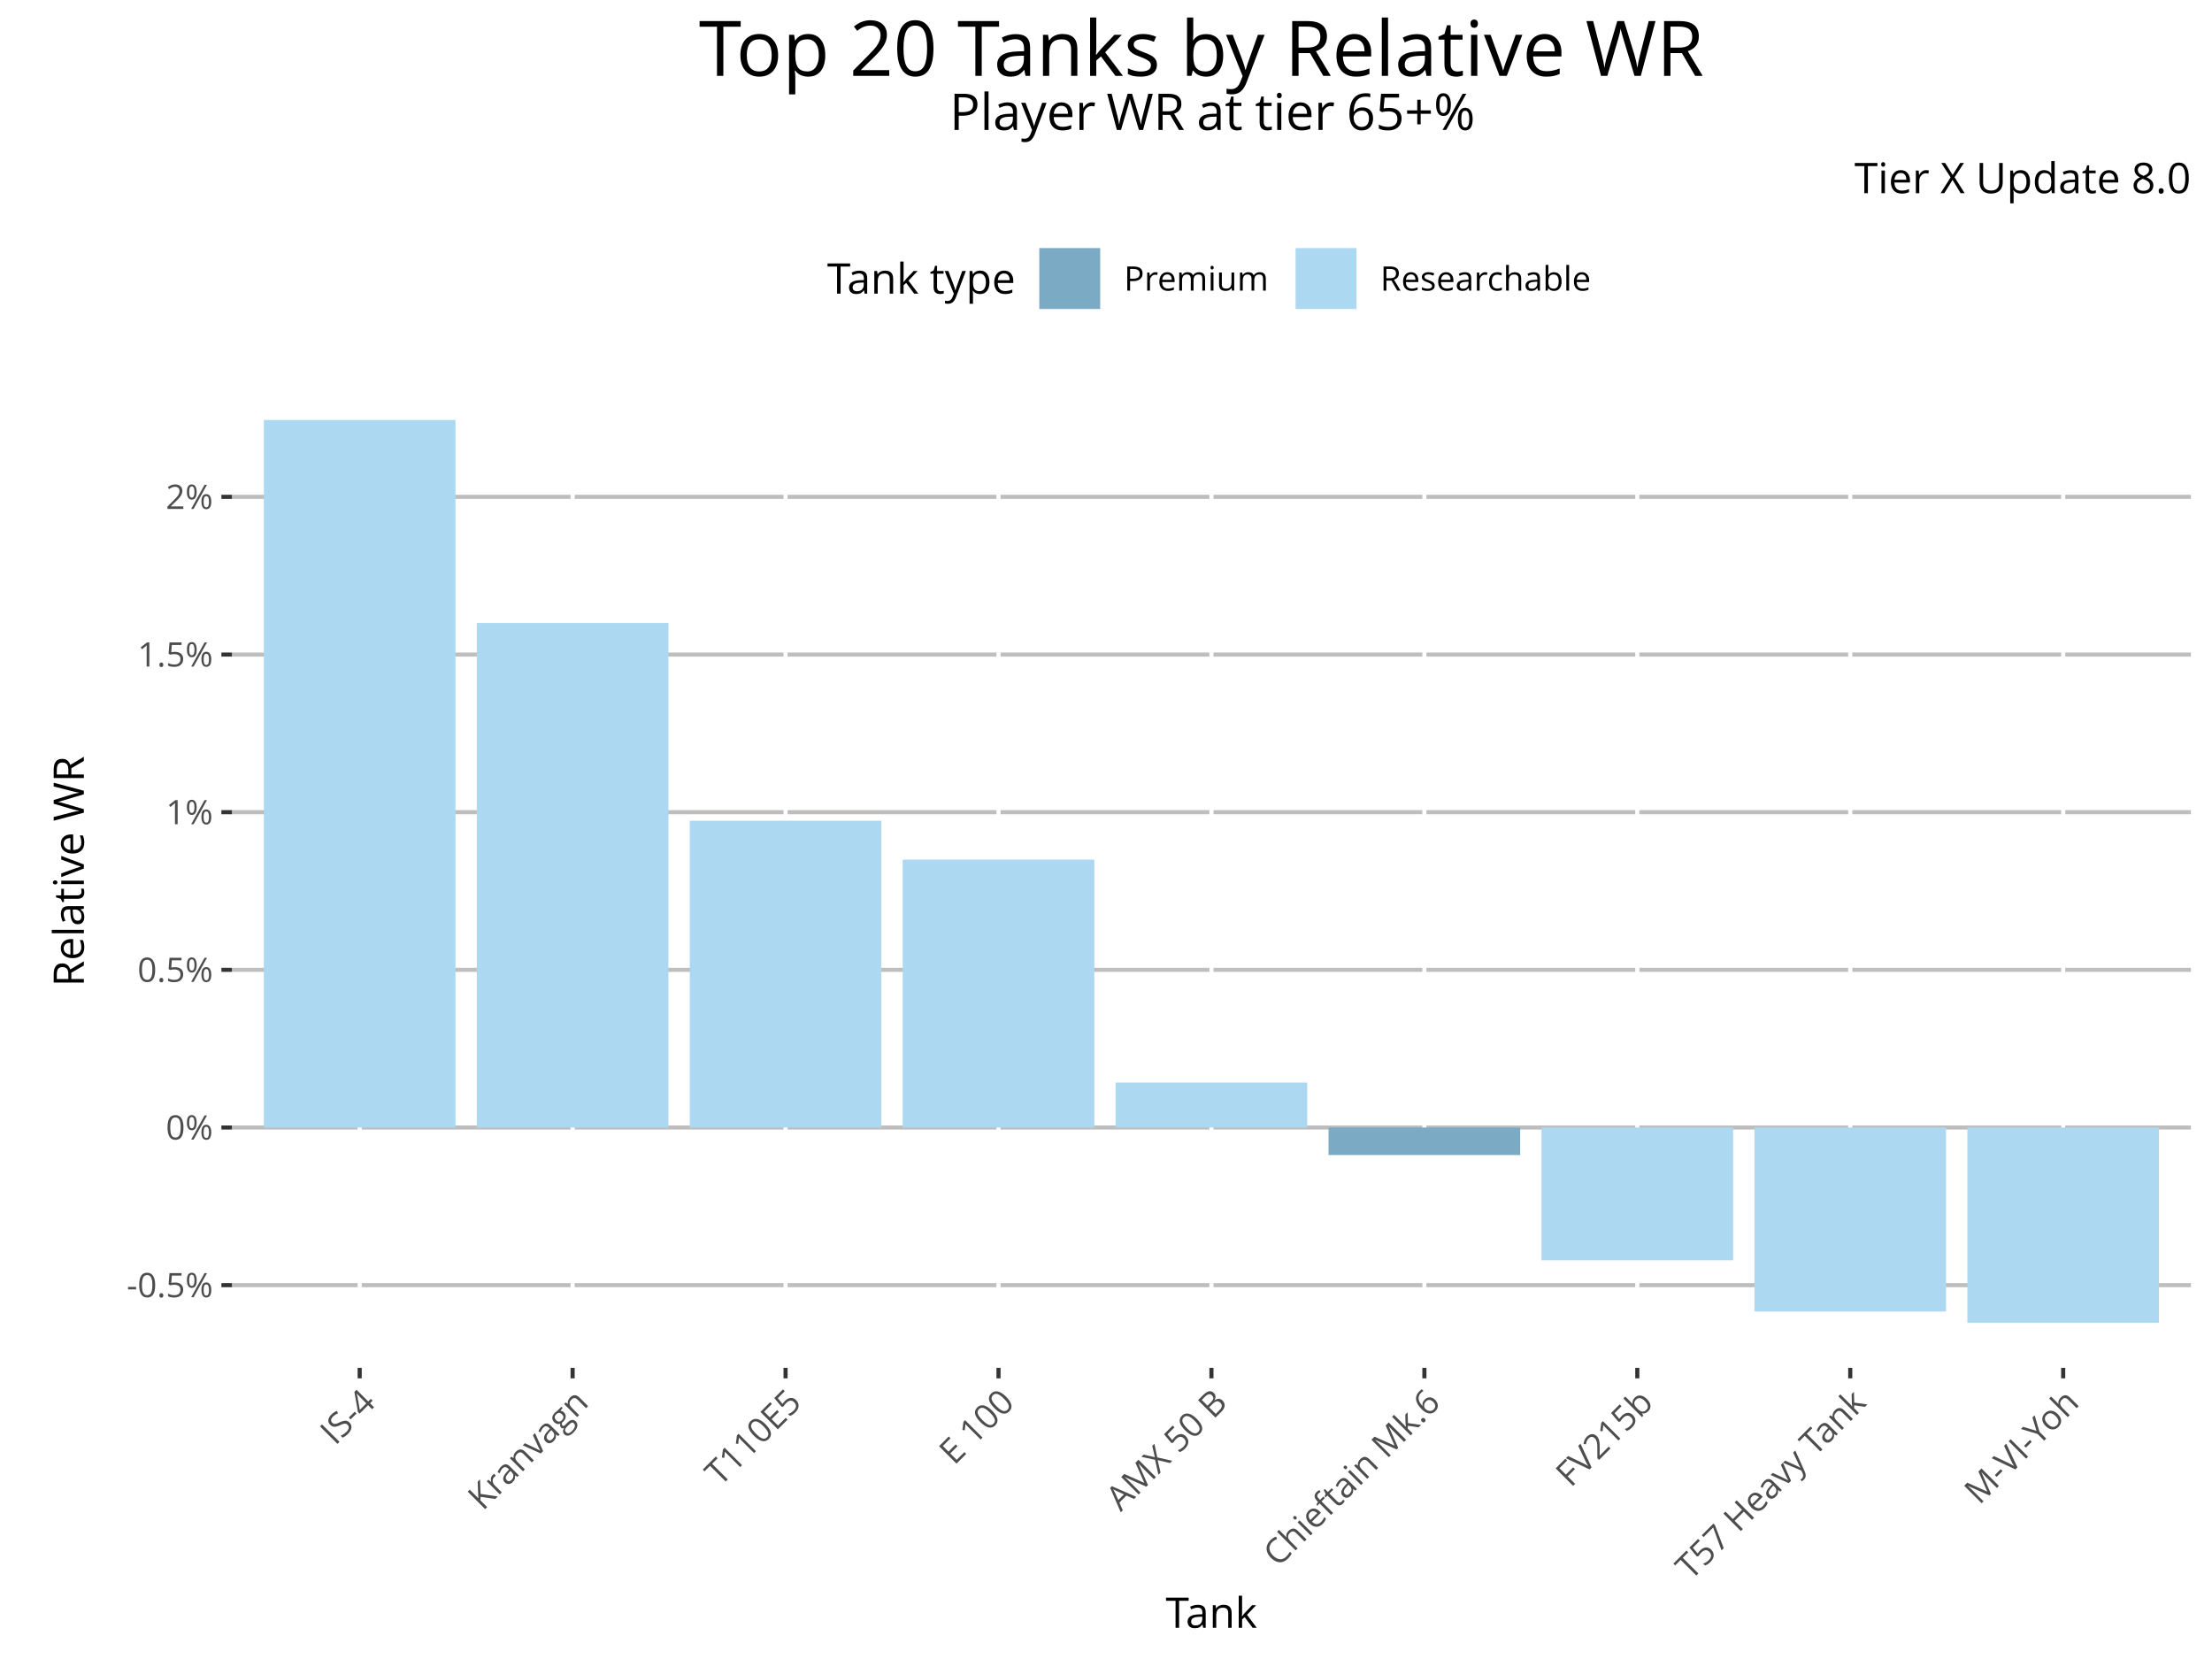
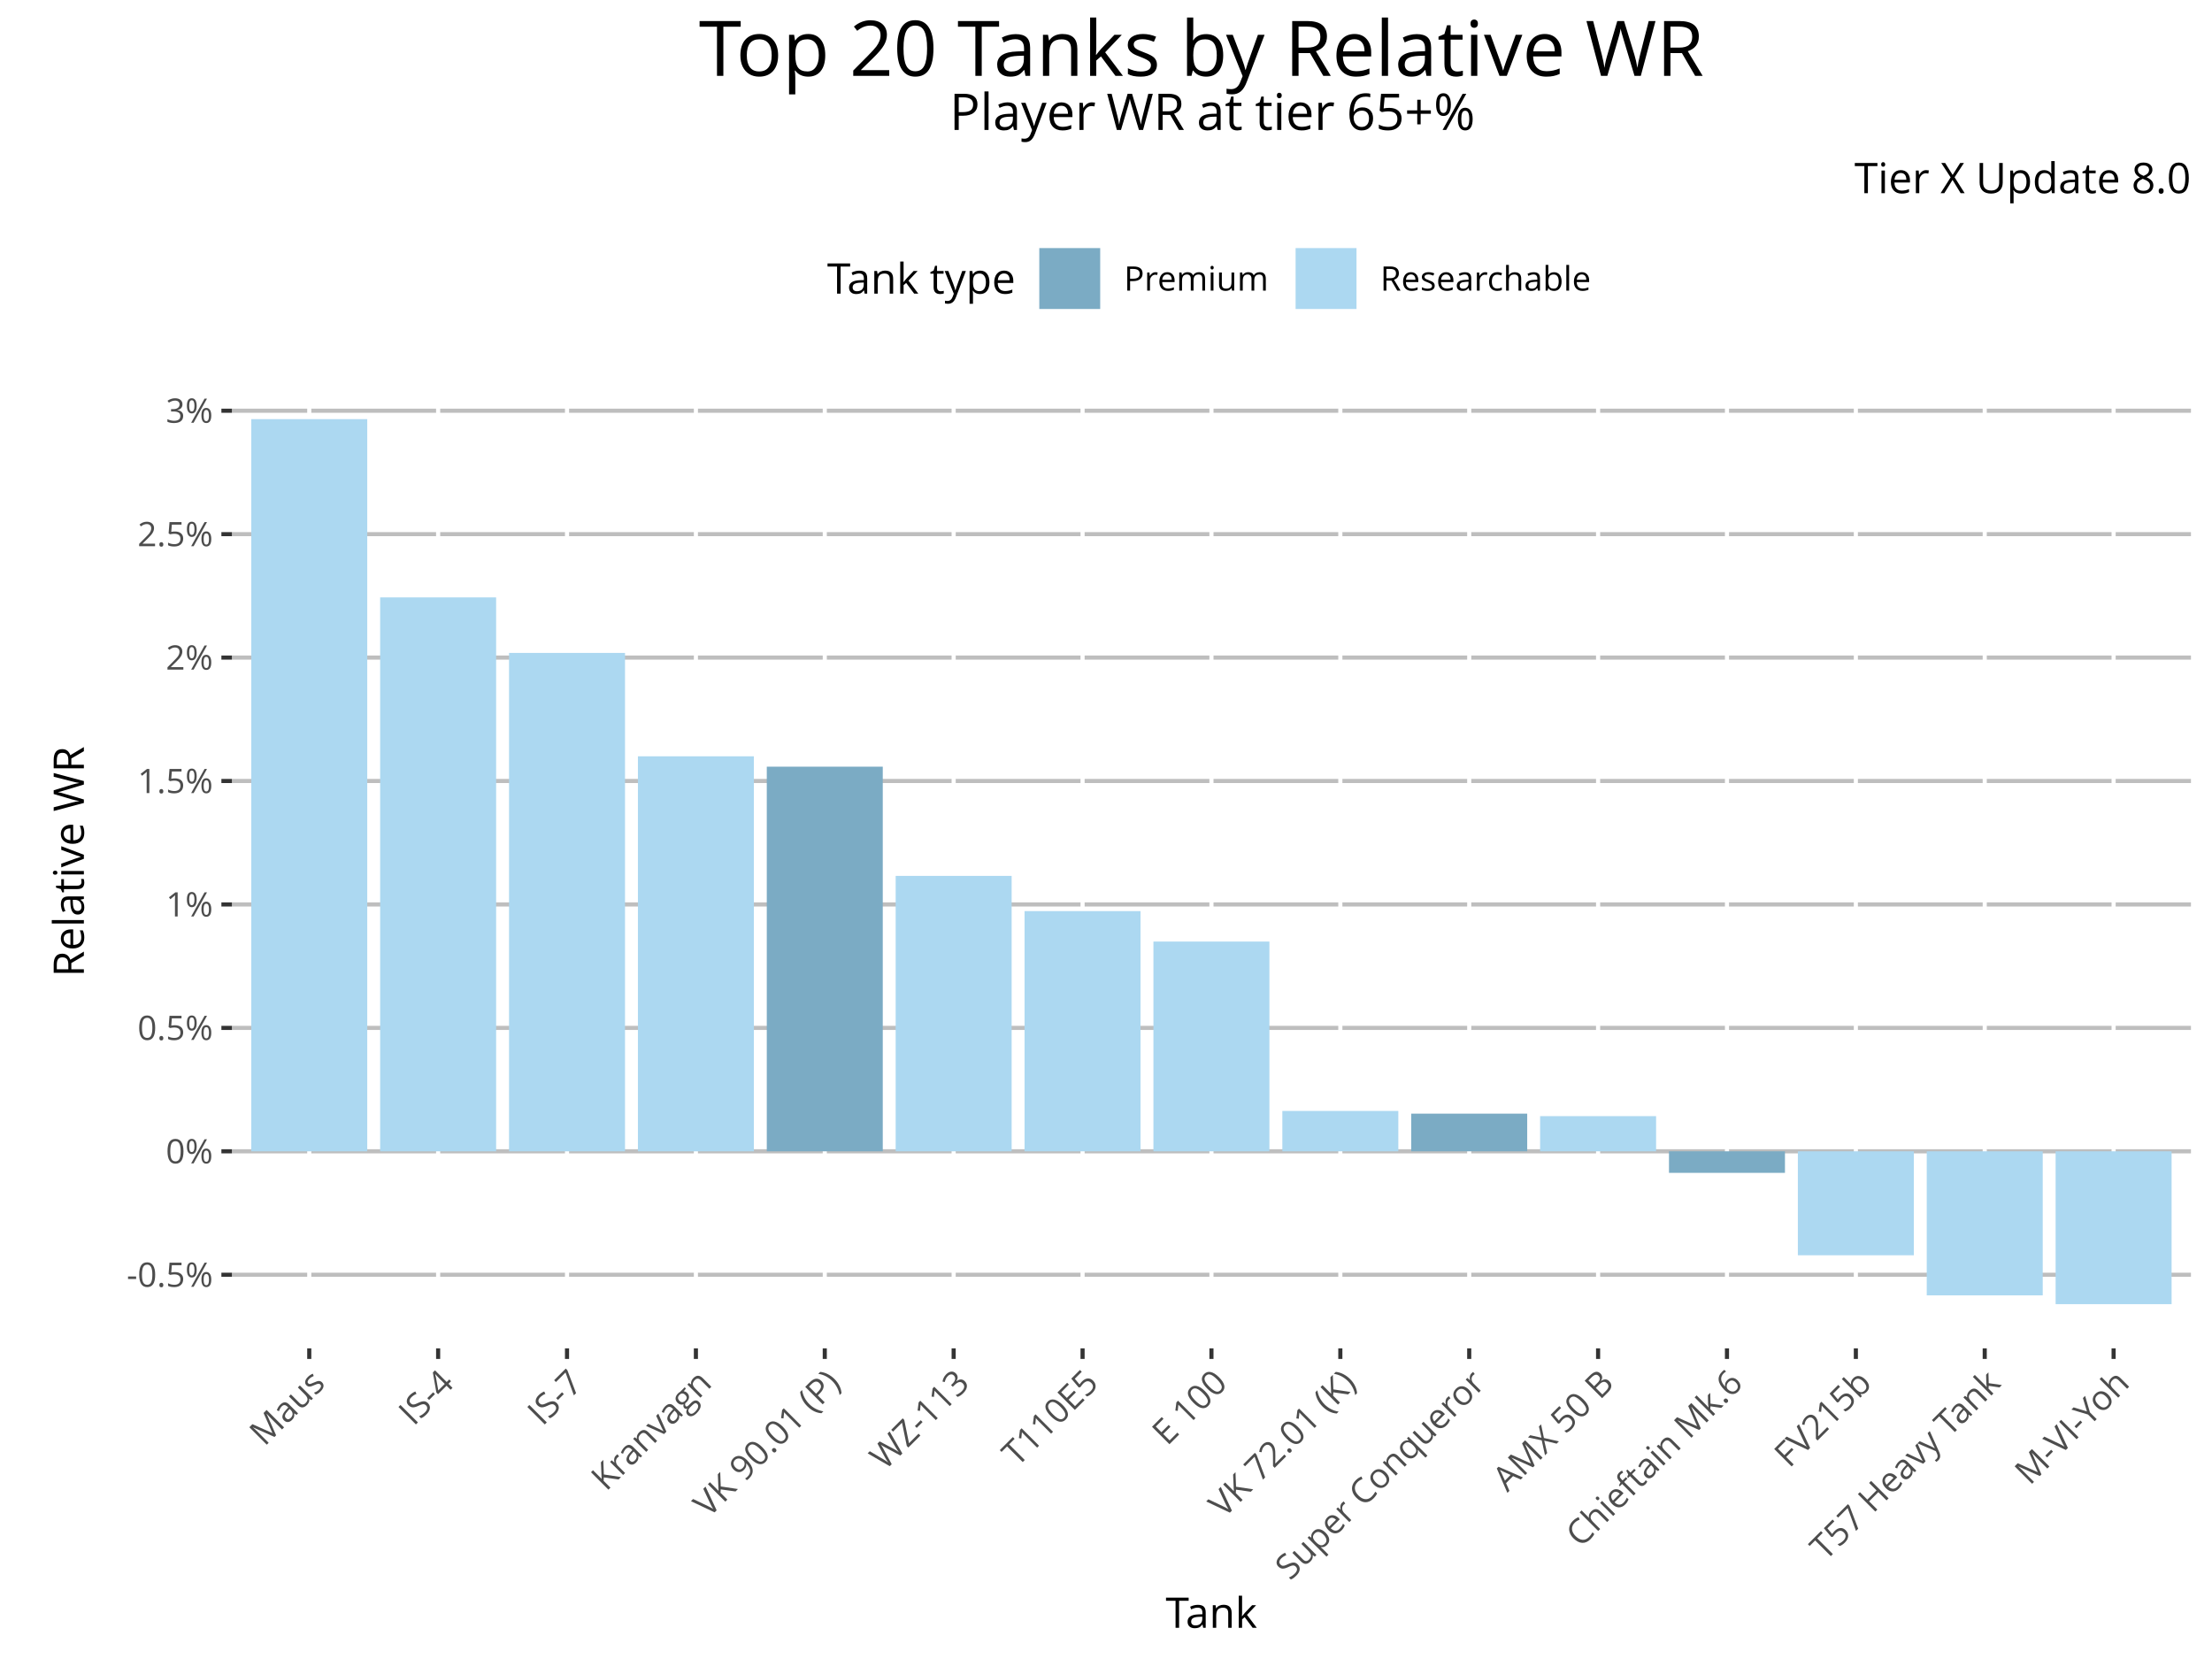
<svg xmlns="http://www.w3.org/2000/svg" class="svglite" width="576.00pt" height="432.00pt" viewBox="0 0 576.00 432.00">
  <defs>
    <style type="text/css">
    .svglite line, .svglite polyline, .svglite polygon, .svglite path, .svglite rect, .svglite circle {
      fill: none;
      stroke: #000000;
      stroke-linecap: round;
      stroke-linejoin: round;
      stroke-miterlimit: 10.00;
    }
  </style>
  </defs>
  <rect width="100%" height="100%" style="stroke: none; fill: #FFFFFF;" />
  <defs>
    <clipPath id="cpMC4wMHw1NzYuMDB8MC4wMHw0MzIuMDA=">
      <rect x="0.00" y="0.00" width="576.00" height="432.00" />
    </clipPath>
  </defs>
  <g clip-path="url(#cpMC4wMHw1NzYuMDB8MC4wMHw0MzIuMDA=)">
    <rect x="0.00" y="0" width="576.00" height="432.00" style="stroke-width: 1.07; stroke: #FFFFFF; fill: #FFFFFF;" />
  </g>
  <defs>
-     <clipPath id="cpNjAuMzl8NTcwLjUyfDk3LjYxfDM1Ni4xOA==">
-       <rect x="60.39" y="97.61" width="510.13" height="258.57" />
+     <clipPath id="cpNjAuMzl8NTcwLjUyfDk3LjYxfDM1MS4xMg==">
+       <rect x="60.39" y="97.61" width="510.13" height="253.51" />
    </clipPath>
  </defs>
-   <g clip-path="url(#cpNjAuMzl8NTcwLjUyfDk3LjYxfDM1Ni4xOA==)">
-     <rect x="60.39" y="97.61" width="510.13" height="258.57" style="stroke-width: 1.07; stroke: none;" />
-     <polyline points="60.39,355.18 570.52,355.18 " style="stroke-width: 0.53; stroke: #FFFFFF; stroke-linecap: butt;" />
-     <polyline points="60.39,314.12 570.52,314.12 " style="stroke-width: 0.53; stroke: #FFFFFF; stroke-linecap: butt;" />
-     <polyline points="60.39,273.07 570.52,273.07 " style="stroke-width: 0.53; stroke: #FFFFFF; stroke-linecap: butt;" />
-     <polyline points="60.39,232.02 570.52,232.02 " style="stroke-width: 0.53; stroke: #FFFFFF; stroke-linecap: butt;" />
-     <polyline points="60.39,190.96 570.52,190.96 " style="stroke-width: 0.53; stroke: #FFFFFF; stroke-linecap: butt;" />
-     <polyline points="60.39,149.91 570.52,149.91 " style="stroke-width: 0.53; stroke: #FFFFFF; stroke-linecap: butt;" />
-     <polyline points="60.39,108.85 570.52,108.85 " style="stroke-width: 0.53; stroke: #FFFFFF; stroke-linecap: butt;" />
-     <polyline points="60.39,334.65 570.52,334.65 " style="stroke-width: 1.07; stroke: #BEBEBE; stroke-linecap: butt;" />
-     <polyline points="60.39,293.60 570.52,293.60 " style="stroke-width: 1.07; stroke: #BEBEBE; stroke-linecap: butt;" />
-     <polyline points="60.39,252.54 570.52,252.54 " style="stroke-width: 1.07; stroke: #BEBEBE; stroke-linecap: butt;" />
-     <polyline points="60.39,211.49 570.52,211.49 " style="stroke-width: 1.07; stroke: #BEBEBE; stroke-linecap: butt;" />
-     <polyline points="60.39,170.44 570.52,170.44 " style="stroke-width: 1.07; stroke: #BEBEBE; stroke-linecap: butt;" />
-     <polyline points="60.39,129.38 570.52,129.38 " style="stroke-width: 1.07; stroke: #BEBEBE; stroke-linecap: butt;" />
-     <polyline points="93.66,356.18 93.66,97.61 " style="stroke-width: 1.07; stroke: #FFFFFF; stroke-linecap: butt;" />
-     <polyline points="149.11,356.18 149.11,97.61 " style="stroke-width: 1.07; stroke: #FFFFFF; stroke-linecap: butt;" />
-     <polyline points="204.56,356.18 204.56,97.61 " style="stroke-width: 1.07; stroke: #FFFFFF; stroke-linecap: butt;" />
-     <polyline points="260.01,356.18 260.01,97.61 " style="stroke-width: 1.07; stroke: #FFFFFF; stroke-linecap: butt;" />
-     <polyline points="315.46,356.18 315.46,97.61 " style="stroke-width: 1.07; stroke: #FFFFFF; stroke-linecap: butt;" />
-     <polyline points="370.91,356.18 370.91,97.61 " style="stroke-width: 1.07; stroke: #FFFFFF; stroke-linecap: butt;" />
-     <polyline points="426.35,356.18 426.35,97.61 " style="stroke-width: 1.07; stroke: #FFFFFF; stroke-linecap: butt;" />
-     <polyline points="481.80,356.18 481.80,97.61 " style="stroke-width: 1.07; stroke: #FFFFFF; stroke-linecap: butt;" />
-     <polyline points="537.25,356.18 537.25,97.61 " style="stroke-width: 1.07; stroke: #FFFFFF; stroke-linecap: butt;" />
-     <rect x="68.71" y="109.37" width="49.90" height="184.23" style="stroke-width: 1.07; stroke: none; stroke-linecap: square; stroke-linejoin: miter; fill: #ACD8F1;" />
-     <rect x="124.16" y="162.22" width="49.90" height="131.38" style="stroke-width: 1.07; stroke: none; stroke-linecap: square; stroke-linejoin: miter; fill: #ACD8F1;" />
-     <rect x="179.61" y="213.71" width="49.90" height="79.89" style="stroke-width: 1.07; stroke: none; stroke-linecap: square; stroke-linejoin: miter; fill: #ACD8F1;" />
-     <rect x="235.06" y="223.84" width="49.90" height="69.76" style="stroke-width: 1.07; stroke: none; stroke-linecap: square; stroke-linejoin: miter; fill: #ACD8F1;" />
-     <rect x="290.50" y="281.89" width="49.90" height="11.70" style="stroke-width: 1.07; stroke: none; stroke-linecap: square; stroke-linejoin: miter; fill: #ACD8F1;" />
-     <rect x="345.95" y="293.60" width="49.90" height="7.17" style="stroke-width: 1.07; stroke: none; stroke-linecap: square; stroke-linejoin: miter; fill: #7BABC4;" />
-     <rect x="401.40" y="293.60" width="49.90" height="34.58" style="stroke-width: 1.07; stroke: none; stroke-linecap: square; stroke-linejoin: miter; fill: #ACD8F1;" />
-     <rect x="456.85" y="293.60" width="49.90" height="47.91" style="stroke-width: 1.07; stroke: none; stroke-linecap: square; stroke-linejoin: miter; fill: #ACD8F1;" />
-     <rect x="512.30" y="293.60" width="49.90" height="50.83" style="stroke-width: 1.07; stroke: none; stroke-linecap: square; stroke-linejoin: miter; fill: #ACD8F1;" />
+   <g clip-path="url(#cpNjAuMzl8NTcwLjUyfDk3LjYxfDM1MS4xMg==)">
+     <rect x="60.39" y="97.61" width="510.13" height="253.51" style="stroke-width: 1.07; stroke: none;" />
+     <polyline points="60.39,348.01 570.52,348.01 " style="stroke-width: 0.53; stroke: #FFFFFF; stroke-linecap: butt;" />
+     <polyline points="60.39,315.87 570.52,315.87 " style="stroke-width: 0.53; stroke: #FFFFFF; stroke-linecap: butt;" />
+     <polyline points="60.39,283.73 570.52,283.73 " style="stroke-width: 0.53; stroke: #FFFFFF; stroke-linecap: butt;" />
+     <polyline points="60.39,251.59 570.52,251.59 " style="stroke-width: 0.53; stroke: #FFFFFF; stroke-linecap: butt;" />
+     <polyline points="60.39,219.44 570.52,219.44 " style="stroke-width: 0.53; stroke: #FFFFFF; stroke-linecap: butt;" />
+     <polyline points="60.39,187.30 570.52,187.30 " style="stroke-width: 0.53; stroke: #FFFFFF; stroke-linecap: butt;" />
+     <polyline points="60.39,155.16 570.52,155.16 " style="stroke-width: 0.53; stroke: #FFFFFF; stroke-linecap: butt;" />
+     <polyline points="60.39,123.02 570.52,123.02 " style="stroke-width: 0.53; stroke: #FFFFFF; stroke-linecap: butt;" />
+     <polyline points="60.39,331.94 570.52,331.94 " style="stroke-width: 1.07; stroke: #BEBEBE; stroke-linecap: butt;" />
+     <polyline points="60.39,299.80 570.52,299.80 " style="stroke-width: 1.07; stroke: #BEBEBE; stroke-linecap: butt;" />
+     <polyline points="60.39,267.66 570.52,267.66 " style="stroke-width: 1.07; stroke: #BEBEBE; stroke-linecap: butt;" />
+     <polyline points="60.39,235.51 570.52,235.51 " style="stroke-width: 1.07; stroke: #BEBEBE; stroke-linecap: butt;" />
+     <polyline points="60.39,203.37 570.52,203.37 " style="stroke-width: 1.07; stroke: #BEBEBE; stroke-linecap: butt;" />
+     <polyline points="60.39,171.23 570.52,171.23 " style="stroke-width: 1.07; stroke: #BEBEBE; stroke-linecap: butt;" />
+     <polyline points="60.39,139.09 570.52,139.09 " style="stroke-width: 1.07; stroke: #BEBEBE; stroke-linecap: butt;" />
+     <polyline points="60.39,106.95 570.52,106.95 " style="stroke-width: 1.07; stroke: #BEBEBE; stroke-linecap: butt;" />
+     <polyline points="80.53,351.12 80.53,97.61 " style="stroke-width: 1.07; stroke: #FFFFFF; stroke-linecap: butt;" />
+     <polyline points="114.09,351.12 114.09,97.61 " style="stroke-width: 1.07; stroke: #FFFFFF; stroke-linecap: butt;" />
+     <polyline points="147.65,351.12 147.65,97.61 " style="stroke-width: 1.07; stroke: #FFFFFF; stroke-linecap: butt;" />
+     <polyline points="181.21,351.12 181.21,97.61 " style="stroke-width: 1.07; stroke: #FFFFFF; stroke-linecap: butt;" />
+     <polyline points="214.77,351.12 214.77,97.61 " style="stroke-width: 1.07; stroke: #FFFFFF; stroke-linecap: butt;" />
+     <polyline points="248.33,351.12 248.33,97.61 " style="stroke-width: 1.07; stroke: #FFFFFF; stroke-linecap: butt;" />
+     <polyline points="281.90,351.12 281.90,97.61 " style="stroke-width: 1.07; stroke: #FFFFFF; stroke-linecap: butt;" />
+     <polyline points="315.46,351.12 315.46,97.61 " style="stroke-width: 1.07; stroke: #FFFFFF; stroke-linecap: butt;" />
+     <polyline points="349.02,351.12 349.02,97.61 " style="stroke-width: 1.07; stroke: #FFFFFF; stroke-linecap: butt;" />
+     <polyline points="382.58,351.12 382.58,97.61 " style="stroke-width: 1.07; stroke: #FFFFFF; stroke-linecap: butt;" />
+     <polyline points="416.14,351.12 416.14,97.61 " style="stroke-width: 1.07; stroke: #FFFFFF; stroke-linecap: butt;" />
+     <polyline points="449.70,351.12 449.70,97.61 " style="stroke-width: 1.07; stroke: #FFFFFF; stroke-linecap: butt;" />
+     <polyline points="483.26,351.12 483.26,97.61 " style="stroke-width: 1.07; stroke: #FFFFFF; stroke-linecap: butt;" />
+     <polyline points="516.82,351.12 516.82,97.61 " style="stroke-width: 1.07; stroke: #FFFFFF; stroke-linecap: butt;" />
+     <polyline points="550.38,351.12 550.38,97.61 " style="stroke-width: 1.07; stroke: #FFFFFF; stroke-linecap: butt;" />
+     <rect x="65.43" y="109.14" width="30.20" height="190.66" style="stroke-width: 1.07; stroke: none; stroke-linecap: square; stroke-linejoin: miter; fill: #ACD8F1;" />
+     <rect x="98.99" y="155.56" width="30.20" height="144.24" style="stroke-width: 1.07; stroke: none; stroke-linecap: square; stroke-linejoin: miter; fill: #ACD8F1;" />
+     <rect x="132.55" y="170.02" width="30.20" height="129.78" style="stroke-width: 1.07; stroke: none; stroke-linecap: square; stroke-linejoin: miter; fill: #ACD8F1;" />
+     <rect x="166.11" y="196.94" width="30.20" height="102.86" style="stroke-width: 1.07; stroke: none; stroke-linecap: square; stroke-linejoin: miter; fill: #ACD8F1;" />
+     <rect x="199.67" y="199.64" width="30.20" height="100.16" style="stroke-width: 1.07; stroke: none; stroke-linecap: square; stroke-linejoin: miter; fill: #7BABC4;" />
+     <rect x="233.23" y="228.08" width="30.20" height="71.72" style="stroke-width: 1.07; stroke: none; stroke-linecap: square; stroke-linejoin: miter; fill: #ACD8F1;" />
+     <rect x="266.79" y="237.25" width="30.20" height="62.55" style="stroke-width: 1.07; stroke: none; stroke-linecap: square; stroke-linejoin: miter; fill: #ACD8F1;" />
+     <rect x="300.35" y="245.18" width="30.20" height="54.62" style="stroke-width: 1.07; stroke: none; stroke-linecap: square; stroke-linejoin: miter; fill: #ACD8F1;" />
+     <rect x="333.92" y="289.29" width="30.20" height="10.51" style="stroke-width: 1.07; stroke: none; stroke-linecap: square; stroke-linejoin: miter; fill: #ACD8F1;" />
+     <rect x="367.48" y="289.99" width="30.20" height="9.81" style="stroke-width: 1.07; stroke: none; stroke-linecap: square; stroke-linejoin: miter; fill: #7BABC4;" />
+     <rect x="401.04" y="290.64" width="30.20" height="9.16" style="stroke-width: 1.07; stroke: none; stroke-linecap: square; stroke-linejoin: miter; fill: #ACD8F1;" />
+     <rect x="434.60" y="299.80" width="30.20" height="5.61" style="stroke-width: 1.07; stroke: none; stroke-linecap: square; stroke-linejoin: miter; fill: #7BABC4;" />
+     <rect x="468.16" y="299.80" width="30.20" height="27.07" style="stroke-width: 1.07; stroke: none; stroke-linecap: square; stroke-linejoin: miter; fill: #ACD8F1;" />
+     <rect x="501.72" y="299.80" width="30.20" height="37.51" style="stroke-width: 1.07; stroke: none; stroke-linecap: square; stroke-linejoin: miter; fill: #ACD8F1;" />
+     <rect x="535.28" y="299.80" width="30.20" height="39.80" style="stroke-width: 1.07; stroke: none; stroke-linecap: square; stroke-linejoin: miter; fill: #ACD8F1;" />
  </g>
  <g clip-path="url(#cpMC4wMHw1NzYuMDB8MC4wMHw0MzIuMDA=)">
-     <text x="55.46" y="337.79" text-anchor="end" style="font-size: 8.80px; fill: #4D4D4D; font-family: Open Sans;" textLength="22.48px" lengthAdjust="spacingAndGlyphs">-0.5%</text>
-     <text x="55.46" y="296.74" text-anchor="end" style="font-size: 8.80px; fill: #4D4D4D; font-family: Open Sans;" textLength="12.28px" lengthAdjust="spacingAndGlyphs">0%</text>
-     <text x="55.46" y="255.68" text-anchor="end" style="font-size: 8.80px; fill: #4D4D4D; font-family: Open Sans;" textLength="19.65px" lengthAdjust="spacingAndGlyphs">0.5%</text>
-     <text x="55.46" y="214.63" text-anchor="end" style="font-size: 8.80px; fill: #4D4D4D; font-family: Open Sans;" textLength="12.28px" lengthAdjust="spacingAndGlyphs">1%</text>
-     <text x="55.46" y="173.57" text-anchor="end" style="font-size: 8.80px; fill: #4D4D4D; font-family: Open Sans;" textLength="19.65px" lengthAdjust="spacingAndGlyphs">1.5%</text>
-     <text x="55.46" y="132.52" text-anchor="end" style="font-size: 8.80px; fill: #4D4D4D; font-family: Open Sans;" textLength="12.28px" lengthAdjust="spacingAndGlyphs">2%</text>
-     <polyline points="57.65,334.65 60.39,334.65 " style="stroke-width: 1.07; stroke: #333333; stroke-linecap: butt;" />
-     <polyline points="57.65,293.60 60.39,293.60 " style="stroke-width: 1.07; stroke: #333333; stroke-linecap: butt;" />
-     <polyline points="57.65,252.54 60.39,252.54 " style="stroke-width: 1.07; stroke: #333333; stroke-linecap: butt;" />
-     <polyline points="57.65,211.49 60.39,211.49 " style="stroke-width: 1.07; stroke: #333333; stroke-linecap: butt;" />
-     <polyline points="57.65,170.44 60.39,170.44 " style="stroke-width: 1.07; stroke: #333333; stroke-linecap: butt;" />
-     <polyline points="57.65,129.38 60.39,129.38 " style="stroke-width: 1.07; stroke: #333333; stroke-linecap: butt;" />
-     <polyline points="93.66,358.92 93.66,356.18 " style="stroke-width: 1.07; stroke: #333333; stroke-linecap: butt;" />
-     <polyline points="149.11,358.92 149.11,356.18 " style="stroke-width: 1.07; stroke: #333333; stroke-linecap: butt;" />
-     <polyline points="204.56,358.92 204.56,356.18 " style="stroke-width: 1.07; stroke: #333333; stroke-linecap: butt;" />
-     <polyline points="260.01,358.92 260.01,356.18 " style="stroke-width: 1.07; stroke: #333333; stroke-linecap: butt;" />
-     <polyline points="315.46,358.92 315.46,356.18 " style="stroke-width: 1.07; stroke: #333333; stroke-linecap: butt;" />
-     <polyline points="370.91,358.92 370.91,356.18 " style="stroke-width: 1.07; stroke: #333333; stroke-linecap: butt;" />
-     <polyline points="426.35,358.92 426.35,356.18 " style="stroke-width: 1.07; stroke: #333333; stroke-linecap: butt;" />
-     <polyline points="481.80,358.92 481.80,356.18 " style="stroke-width: 1.07; stroke: #333333; stroke-linecap: butt;" />
-     <polyline points="537.25,358.92 537.25,356.18 " style="stroke-width: 1.07; stroke: #333333; stroke-linecap: butt;" />
-     <text transform="translate(98.20,365.65) rotate(-45)" text-anchor="end" style="font-size: 9.00px; fill: #4D4D4D; font-family: Open Sans;" textLength="15.49px" lengthAdjust="spacingAndGlyphs">IS-4</text>
-     <text transform="translate(153.65,365.65) rotate(-45)" text-anchor="end" style="font-size: 9.00px; fill: #4D4D4D; font-family: Open Sans;" textLength="39.51px" lengthAdjust="spacingAndGlyphs">Kranvagn</text>
-     <text transform="translate(209.10,365.65) rotate(-45)" text-anchor="end" style="font-size: 9.00px; fill: #4D4D4D; font-family: Open Sans;" textLength="30.58px" lengthAdjust="spacingAndGlyphs">T110E5</text>
-     <text transform="translate(264.55,365.65) rotate(-45)" text-anchor="end" style="font-size: 9.00px; fill: #4D4D4D; font-family: Open Sans;" textLength="22.79px" lengthAdjust="spacingAndGlyphs">E 100</text>
-     <text transform="translate(320.00,365.65) rotate(-45)" text-anchor="end" style="font-size: 9.00px; fill: #4D4D4D; font-family: Open Sans;" textLength="39.82px" lengthAdjust="spacingAndGlyphs">AMX 50 B</text>
-     <text transform="translate(375.45,365.65) rotate(-45)" text-anchor="end" style="font-size: 9.00px; fill: #4D4D4D; font-family: Open Sans;" textLength="60.29px" lengthAdjust="spacingAndGlyphs">Chieftain Mk.6</text>
-     <text transform="translate(430.90,365.65) rotate(-45)" text-anchor="end" style="font-size: 9.00px; fill: #4D4D4D; font-family: Open Sans;" textLength="30.96px" lengthAdjust="spacingAndGlyphs">FV215b</text>
-     <text transform="translate(486.34,365.65) rotate(-45)" text-anchor="end" style="font-size: 9.00px; fill: #4D4D4D; font-family: Open Sans;" textLength="65.20px" lengthAdjust="spacingAndGlyphs">T57 Heavy Tank</text>
-     <text transform="translate(541.79,365.65) rotate(-45)" text-anchor="end" style="font-size: 9.00px; fill: #4D4D4D; font-family: Open Sans;" textLength="37.34px" lengthAdjust="spacingAndGlyphs">M-VI-Yoh</text>
+     <text x="55.46" y="335.08" text-anchor="end" style="font-size: 8.80px; fill: #4D4D4D; font-family: Open Sans;" textLength="22.48px" lengthAdjust="spacingAndGlyphs">-0.5%</text>
+     <text x="55.46" y="302.94" text-anchor="end" style="font-size: 8.80px; fill: #4D4D4D; font-family: Open Sans;" textLength="12.28px" lengthAdjust="spacingAndGlyphs">0%</text>
+     <text x="55.46" y="270.80" text-anchor="end" style="font-size: 8.80px; fill: #4D4D4D; font-family: Open Sans;" textLength="19.65px" lengthAdjust="spacingAndGlyphs">0.5%</text>
+     <text x="55.46" y="238.65" text-anchor="end" style="font-size: 8.80px; fill: #4D4D4D; font-family: Open Sans;" textLength="12.28px" lengthAdjust="spacingAndGlyphs">1%</text>
+     <text x="55.46" y="206.51" text-anchor="end" style="font-size: 8.80px; fill: #4D4D4D; font-family: Open Sans;" textLength="19.65px" lengthAdjust="spacingAndGlyphs">1.5%</text>
+     <text x="55.46" y="174.37" text-anchor="end" style="font-size: 8.80px; fill: #4D4D4D; font-family: Open Sans;" textLength="12.28px" lengthAdjust="spacingAndGlyphs">2%</text>
+     <text x="55.46" y="142.23" text-anchor="end" style="font-size: 8.80px; fill: #4D4D4D; font-family: Open Sans;" textLength="19.65px" lengthAdjust="spacingAndGlyphs">2.5%</text>
+     <text x="55.46" y="110.08" text-anchor="end" style="font-size: 8.80px; fill: #4D4D4D; font-family: Open Sans;" textLength="12.28px" lengthAdjust="spacingAndGlyphs">3%</text>
+     <polyline points="57.65,331.94 60.39,331.94 " style="stroke-width: 1.07; stroke: #333333; stroke-linecap: butt;" />
+     <polyline points="57.65,299.80 60.39,299.80 " style="stroke-width: 1.07; stroke: #333333; stroke-linecap: butt;" />
+     <polyline points="57.65,267.66 60.39,267.66 " style="stroke-width: 1.07; stroke: #333333; stroke-linecap: butt;" />
+     <polyline points="57.65,235.51 60.39,235.51 " style="stroke-width: 1.07; stroke: #333333; stroke-linecap: butt;" />
+     <polyline points="57.65,203.37 60.39,203.37 " style="stroke-width: 1.07; stroke: #333333; stroke-linecap: butt;" />
+     <polyline points="57.65,171.23 60.39,171.23 " style="stroke-width: 1.07; stroke: #333333; stroke-linecap: butt;" />
+     <polyline points="57.65,139.09 60.39,139.09 " style="stroke-width: 1.07; stroke: #333333; stroke-linecap: butt;" />
+     <polyline points="57.65,106.95 60.39,106.95 " style="stroke-width: 1.07; stroke: #333333; stroke-linecap: butt;" />
+     <polyline points="80.53,353.86 80.53,351.12 " style="stroke-width: 1.07; stroke: #333333; stroke-linecap: butt;" />
+     <polyline points="114.09,353.86 114.09,351.12 " style="stroke-width: 1.07; stroke: #333333; stroke-linecap: butt;" />
+     <polyline points="147.65,353.86 147.65,351.12 " style="stroke-width: 1.07; stroke: #333333; stroke-linecap: butt;" />
+     <polyline points="181.21,353.86 181.21,351.12 " style="stroke-width: 1.07; stroke: #333333; stroke-linecap: butt;" />
+     <polyline points="214.77,353.86 214.77,351.12 " style="stroke-width: 1.07; stroke: #333333; stroke-linecap: butt;" />
+     <polyline points="248.33,353.86 248.33,351.12 " style="stroke-width: 1.07; stroke: #333333; stroke-linecap: butt;" />
+     <polyline points="281.90,353.86 281.90,351.12 " style="stroke-width: 1.07; stroke: #333333; stroke-linecap: butt;" />
+     <polyline points="315.46,353.86 315.46,351.12 " style="stroke-width: 1.07; stroke: #333333; stroke-linecap: butt;" />
+     <polyline points="349.02,353.86 349.02,351.12 " style="stroke-width: 1.07; stroke: #333333; stroke-linecap: butt;" />
+     <polyline points="382.58,353.86 382.58,351.12 " style="stroke-width: 1.07; stroke: #333333; stroke-linecap: butt;" />
+     <polyline points="416.14,353.86 416.14,351.12 " style="stroke-width: 1.07; stroke: #333333; stroke-linecap: butt;" />
+     <polyline points="449.70,353.86 449.70,351.12 " style="stroke-width: 1.07; stroke: #333333; stroke-linecap: butt;" />
+     <polyline points="483.26,353.86 483.26,351.12 " style="stroke-width: 1.07; stroke: #333333; stroke-linecap: butt;" />
+     <polyline points="516.82,353.86 516.82,351.12 " style="stroke-width: 1.07; stroke: #333333; stroke-linecap: butt;" />
+     <polyline points="550.38,353.86 550.38,351.12 " style="stroke-width: 1.07; stroke: #333333; stroke-linecap: butt;" />
+     <text transform="translate(85.07,360.59) rotate(-45)" text-anchor="end" style="font-size: 9.00px; fill: #4D4D4D; font-family: Open Sans;" textLength="22.95px" lengthAdjust="spacingAndGlyphs">Maus</text>
+     <text transform="translate(118.63,360.59) rotate(-45)" text-anchor="end" style="font-size: 9.00px; fill: #4D4D4D; font-family: Open Sans;" textLength="15.49px" lengthAdjust="spacingAndGlyphs">IS-4</text>
+     <text transform="translate(152.19,360.59) rotate(-45)" text-anchor="end" style="font-size: 9.00px; fill: #4D4D4D; font-family: Open Sans;" textLength="15.49px" lengthAdjust="spacingAndGlyphs">IS-7</text>
+     <text transform="translate(185.75,360.59) rotate(-45)" text-anchor="end" style="font-size: 9.00px; fill: #4D4D4D; font-family: Open Sans;" textLength="39.51px" lengthAdjust="spacingAndGlyphs">Kranvagn</text>
+     <text transform="translate(219.31,360.59) rotate(-45)" text-anchor="end" style="font-size: 9.00px; fill: #4D4D4D; font-family: Open Sans;" textLength="49.30px" lengthAdjust="spacingAndGlyphs">VK 90.01 (P)</text>
+     <text transform="translate(252.88,360.59) rotate(-45)" text-anchor="end" style="font-size: 9.00px; fill: #4D4D4D; font-family: Open Sans;" textLength="31.81px" lengthAdjust="spacingAndGlyphs">WZ-113</text>
+     <text transform="translate(286.44,360.59) rotate(-45)" text-anchor="end" style="font-size: 9.00px; fill: #4D4D4D; font-family: Open Sans;" textLength="30.58px" lengthAdjust="spacingAndGlyphs">T110E5</text>
+     <text transform="translate(320.00,360.59) rotate(-45)" text-anchor="end" style="font-size: 9.00px; fill: #4D4D4D; font-family: Open Sans;" textLength="22.79px" lengthAdjust="spacingAndGlyphs">E 100</text>
+     <text transform="translate(353.56,360.59) rotate(-45)" text-anchor="end" style="font-size: 9.00px; fill: #4D4D4D; font-family: Open Sans;" textLength="49.40px" lengthAdjust="spacingAndGlyphs">VK 72.01 (K)</text>
+     <text transform="translate(387.12,360.59) rotate(-45)" text-anchor="end" style="font-size: 9.00px; fill: #4D4D4D; font-family: Open Sans;" textLength="72.36px" lengthAdjust="spacingAndGlyphs">Super Conqueror</text>
+     <text transform="translate(420.68,360.59) rotate(-45)" text-anchor="end" style="font-size: 9.00px; fill: #4D4D4D; font-family: Open Sans;" textLength="39.82px" lengthAdjust="spacingAndGlyphs">AMX 50 B</text>
+     <text transform="translate(454.24,360.59) rotate(-45)" text-anchor="end" style="font-size: 9.00px; fill: #4D4D4D; font-family: Open Sans;" textLength="60.29px" lengthAdjust="spacingAndGlyphs">Chieftain Mk.6</text>
+     <text transform="translate(487.80,360.59) rotate(-45)" text-anchor="end" style="font-size: 9.00px; fill: #4D4D4D; font-family: Open Sans;" textLength="30.96px" lengthAdjust="spacingAndGlyphs">FV215b</text>
+     <text transform="translate(521.36,360.59) rotate(-45)" text-anchor="end" style="font-size: 9.00px; fill: #4D4D4D; font-family: Open Sans;" textLength="65.20px" lengthAdjust="spacingAndGlyphs">T57 Heavy Tank</text>
+     <text transform="translate(554.93,360.59) rotate(-45)" text-anchor="end" style="font-size: 9.00px; fill: #4D4D4D; font-family: Open Sans;" textLength="37.34px" lengthAdjust="spacingAndGlyphs">M-VI-Yoh</text>
    <text x="315.46" y="423.88" text-anchor="middle" style="font-size: 11.00px; font-family: Open Sans;" textLength="23.85px" lengthAdjust="spacingAndGlyphs">Tank</text>
-     <text transform="translate(21.84,226.90) rotate(-90)" text-anchor="middle" style="font-size: 11.00px; font-family: Open Sans;" textLength="60.07px" lengthAdjust="spacingAndGlyphs">Relative WR</text>
+     <text transform="translate(21.84,224.37) rotate(-90)" text-anchor="middle" style="font-size: 11.00px; font-family: Open Sans;" textLength="60.07px" lengthAdjust="spacingAndGlyphs">Relative WR</text>
    <rect x="209.91" y="58.42" width="211.09" height="28.24" style="stroke-width: 1.07; stroke: none; fill: #FFFFFF;" />
    <text x="215.39" y="76.46" style="font-size: 11.00px; font-family: Open Sans;" textLength="49.05px" lengthAdjust="spacingAndGlyphs">Tank type</text>
    <rect x="269.92" y="63.90" width="17.28" height="17.28" style="stroke-width: 1.07; stroke: none;" />
    <rect x="270.63" y="64.60" width="15.86" height="15.86" style="stroke-width: 1.07; stroke: none; stroke-linecap: square; stroke-linejoin: miter; fill: #7BABC4;" />
    <rect x="336.66" y="63.90" width="17.28" height="17.28" style="stroke-width: 1.07; stroke: none;" />
    <rect x="337.37" y="64.60" width="15.86" height="15.86" style="stroke-width: 1.07; stroke: none; stroke-linecap: square; stroke-linejoin: miter; fill: #ACD8F1;" />
    <text x="292.68" y="75.67" style="font-size: 8.80px; font-family: Open Sans;" textLength="37.66px" lengthAdjust="spacingAndGlyphs">Premium</text>
    <text x="359.42" y="75.67" style="font-size: 8.80px; font-family: Open Sans;" textLength="54.87px" lengthAdjust="spacingAndGlyphs">Researchable</text>
    <text x="570.52" y="50.30" text-anchor="end" style="font-size: 11.00px; font-family: Open Sans;" textLength="87.62px" lengthAdjust="spacingAndGlyphs">Tier X Update 8.0</text>
    <text x="182.00" y="19.76" style="font-size: 20.00px; font-family: Open Sans;" textLength="34.01px" lengthAdjust="spacingAndGlyphs">Top</text>
    <text x="221.20" y="19.76" style="font-size: 20.00px; font-family: Open Sans;" textLength="22.87px" lengthAdjust="spacingAndGlyphs">20</text>
    <text x="249.28" y="19.76" style="font-size: 20.00px; font-family: Open Sans;" textLength="52.91px" lengthAdjust="spacingAndGlyphs">Tanks</text>
    <text x="307.38" y="19.76" style="font-size: 20.00px; font-family: Open Sans;" textLength="21.93px" lengthAdjust="spacingAndGlyphs">by</text>
    <text x="334.52" y="19.76" style="font-size: 20.00px; font-family: Open Sans;" textLength="73.14px" lengthAdjust="spacingAndGlyphs">Relative</text>
    <text x="412.84" y="19.76" style="font-size: 20.00px; font-family: Open Sans;" textLength="30.88px" lengthAdjust="spacingAndGlyphs">WR</text>
    <text x="247.26" y="33.84" style="font-size: 13.20px; font-family: Open Sans;" textLength="38.04px" lengthAdjust="spacingAndGlyphs">Player</text>
    <text x="288.14" y="33.84" style="font-size: 13.20px; font-family: Open Sans;" textLength="20.36px" lengthAdjust="spacingAndGlyphs">WR</text>
    <text x="311.59" y="33.84" style="font-size: 13.20px; font-family: Open Sans;" textLength="12.00px" lengthAdjust="spacingAndGlyphs">at</text>
    <text x="326.79" y="33.84" style="font-size: 13.20px; font-family: Open Sans;" textLength="20.78px" lengthAdjust="spacingAndGlyphs">tier</text>
    <text x="350.64" y="33.84" style="font-size: 13.20px; font-family: Open Sans;" textLength="33.49px" lengthAdjust="spacingAndGlyphs">65+%</text>
  </g>
</svg>
